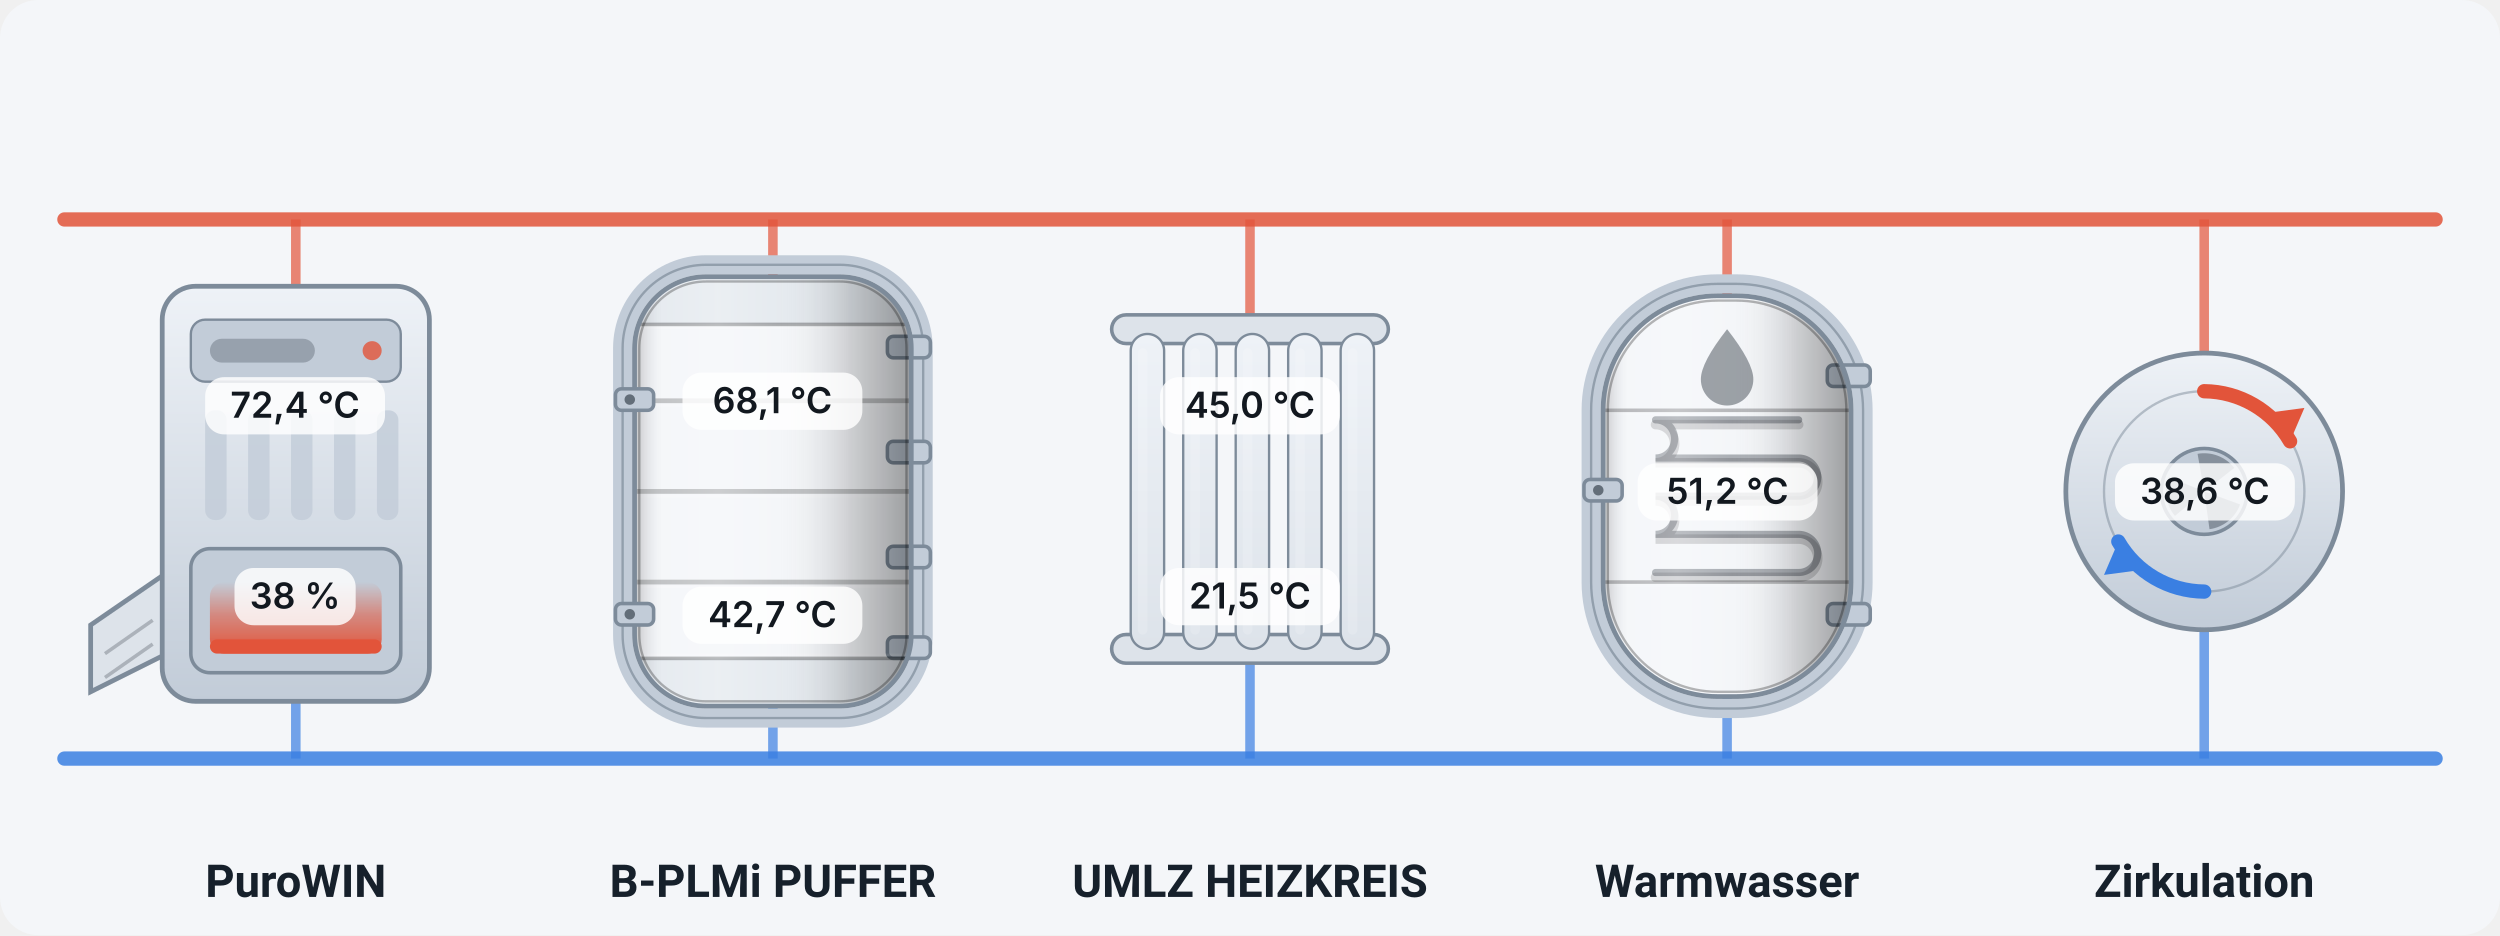
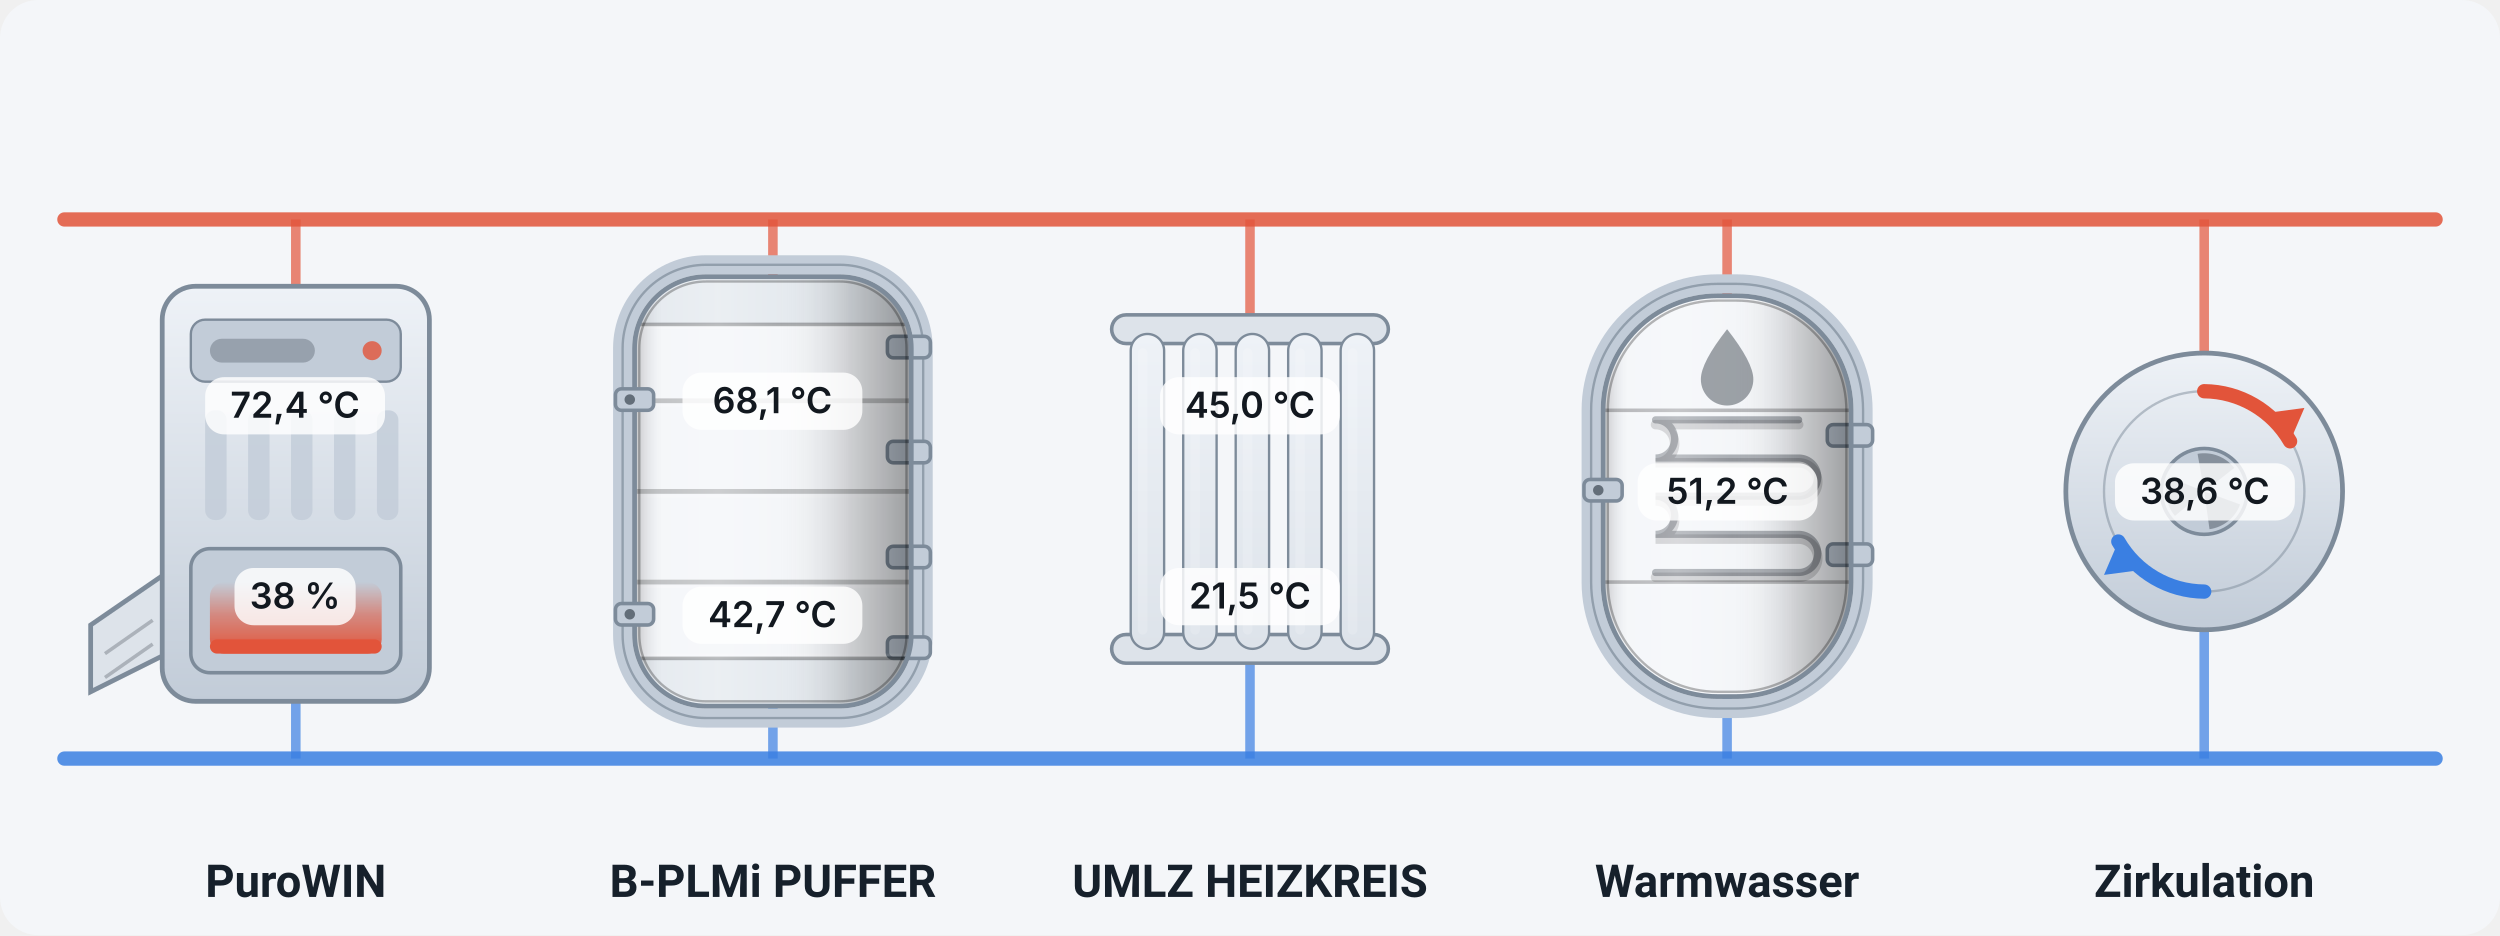
<svg xmlns="http://www.w3.org/2000/svg" viewBox="0 0 1048 392" width="1048" height="392">
  <rect width="100%" height="100%" rx="16" fill="#f4f6f9" />
  <rect x="24" y="89" width="1000" height="6" rx="3" fill="#e2543a" opacity="0.85" />
  <rect x="24" y="315" width="1000" height="6" rx="3" fill="#3a7fe2" opacity="0.85" />
  <g transform="translate(24,0)">
    <rect x="98" y="92" width="4" height="34" fill="#e2543a" opacity="0.7" />
    <rect x="98" y="288" width="4" height="30" fill="#3a7fe2" opacity="0.7" />
    <defs>
      <linearGradient id="t0-gehaeuse" x1="0" y1="0" x2="0" y2="1">
        <stop offset="0%" stop-color="#eef2f7" />
        <stop offset="100%" stop-color="#c2ccd8" />
      </linearGradient>
      <linearGradient id="t0-glutbett" x1="0" y1="1" x2="0" y2="0">
        <stop offset="0%" stop-color="#e2543a" />
        <stop offset="55%" stop-color="#e2543a" stop-opacity="0.55" />
        <stop offset="100%" stop-color="#e2543a" stop-opacity="0" />
      </linearGradient>
    </defs>
    <g stroke="#7d8b9a" stroke-width="2" fill="#dde3ea">
      <path d="M 14 290 L 14 262 L 46 240 L 46 274 Z" />
    </g>
    <g stroke="#16202b" stroke-width="1.5" opacity="0.25" fill="none">
      <path d="M 20 284 L 40 270" />
      <path d="M 20 274 L 40 260" />
    </g>
    <rect x="44" y="120" width="112" height="174" rx="14" fill="url(#t0-gehaeuse)" stroke="#7d8b9a" stroke-width="2" />
    <rect x="56" y="134" width="88" height="26" rx="6" fill="#c2ccd8" stroke="#7d8b9a" stroke-width="1" />
    <rect x="64" y="142" width="44" height="10" rx="5" fill="#16202b" opacity="0.25" />
    <circle cx="132" cy="147" r="4" fill="#e2543a" opacity="0.8" />
    <g fill="#c2ccd8" opacity="0.8">
      <rect x="62" y="172" width="9" height="46" rx="4" />
      <rect x="80" y="172" width="9" height="46" rx="4" />
      <rect x="98" y="172" width="9" height="46" rx="4" />
      <rect x="116" y="172" width="9" height="46" rx="4" />
      <rect x="134" y="172" width="9" height="46" rx="4" />
    </g>
    <rect x="56" y="230" width="88" height="52" rx="8" fill="#c2ccd8" stroke="#7d8b9a" stroke-width="1.5" />
    <rect x="64" y="244" width="72" height="30" rx="6" fill="url(#t0-glutbett)" />
    <rect x="64" y="268" width="72" height="6" rx="3" fill="#e2543a" />
    <text x="100" y="376" text-anchor="middle" fill="#16202b" font-size="19" font-weight="600" font-family="system-ui, -apple-system, Roboto, sans-serif">PuroWIN</text>
  </g>
  <g transform="translate(224,0)">
    <rect x="98" y="92" width="4" height="24" fill="#e2543a" opacity="0.7" />
    <rect x="98" y="296" width="4" height="22" fill="#3a7fe2" opacity="0.7" />
    <defs>
      <linearGradient id="t1-schichtung" x1="0" y1="0" x2="0" y2="1">
        <stop offset="0%" stop-color="#eef2f7" />
        <stop offset="100%" stop-color="#c2ccd8" />
      </linearGradient>
      <linearGradient id="t1-glanz" x1="0" y1="0" x2="1" y2="0">
        <stop offset="0%" stop-color="#000000" stop-opacity="0.20" />
        <stop offset="10%" stop-color="#ffffff" stop-opacity="0.06" />
        <stop offset="30%" stop-color="#ffffff" stop-opacity="0.22" />
        <stop offset="52%" stop-color="#ffffff" stop-opacity="0.02" />
        <stop offset="78%" stop-color="#000000" stop-opacity="0.16" />
        <stop offset="100%" stop-color="#000000" stop-opacity="0.36" />
      </linearGradient>
      <clipPath id="t1-innen">
        <rect x="42" y="116" width="116" height="180" rx="30" />
      </clipPath>
    </defs>
    <rect x="37" y="111" width="126" height="190" rx="35" fill="none" stroke="#c2ccd8" stroke-width="8" />
    <rect x="37" y="111" width="126" height="190" rx="35" fill="none" stroke="#7d8b9a" stroke-width="1" opacity="0.7" />
    <g fill="#c2ccd8" stroke="#7d8b9a" stroke-width="1.5">
      <rect x="148" y="141" width="18" height="9" rx="2.5" />
      <rect x="148" y="185" width="18" height="9" rx="2.5" />
      <rect x="148" y="229" width="18" height="9" rx="2.5" />
      <rect x="148" y="267" width="18" height="9" rx="2.5" />
    </g>
    <rect x="42" y="116" width="116" height="180" rx="30" fill="none" />
    <g clip-path="url(#t1-innen)">
      <g fill="#c2ccd8" opacity="0.3">
        <rect x="42" y="116" width="116" height="20" />
        <rect x="42" y="276" width="116" height="20" />
      </g>
      <g stroke-width="1.5" stroke="#000000" opacity="0.3">
        <line x1="42" y1="136" x2="158" y2="136" />
        <line x1="42" y1="276" x2="158" y2="276" />
      </g>
      <g stroke-width="1" stroke="#ffffff" opacity="0.14">
        <line x1="42" y1="137.5" x2="158" y2="137.5" />
        <line x1="42" y1="274.5" x2="158" y2="274.5" />
      </g>
      <g stroke-width="2" stroke="#000000" opacity="0.22">
        <line x1="42" y1="168" x2="158" y2="168" />
        <line x1="42" y1="206" x2="158" y2="206" />
        <line x1="42" y1="244" x2="158" y2="244" />
      </g>
      <g stroke-width="1" stroke="#ffffff" opacity="0.16">
        <line x1="42" y1="170" x2="158" y2="170" />
        <line x1="42" y1="208" x2="158" y2="208" />
        <line x1="42" y1="246" x2="158" y2="246" />
      </g>
      <rect x="42" y="116" width="116" height="180" fill="url(#t1-glanz)" />
    </g>
    <rect x="42" y="116" width="116" height="180" rx="30" fill="none" stroke="#7d8b9a" stroke-width="2" />
    <rect x="44" y="118" width="112" height="176" rx="28" fill="none" stroke="#000000" stroke-width="1" opacity="0.28" />
    <g fill="#c2ccd8" stroke="#7d8b9a" stroke-width="1.5">
      <rect x="34" y="163" width="16" height="9" rx="2.5" />
      <rect x="34" y="253" width="16" height="9" rx="2.5" />
    </g>
    <g fill="#16202b" opacity="0.55">
      <circle cx="40" cy="167.5" r="2.2" />
      <circle cx="40" cy="257.5" r="2.2" />
    </g>
    <text x="100" y="376" text-anchor="middle" fill="#16202b" font-size="19" font-weight="600" font-family="system-ui, -apple-system, Roboto, sans-serif">B-PLMi PUFFER</text>
  </g>
  <g transform="translate(424,0)">
    <rect x="98" y="92" width="4" height="40" fill="#e2543a" opacity="0.7" />
    <rect x="98" y="278" width="4" height="40" fill="#3a7fe2" opacity="0.7" />
    <defs>
      <linearGradient id="t2-koerper" x1="0" y1="0" x2="0" y2="1">
        <stop offset="0%" stop-color="#eef2f7" />
        <stop offset="100%" stop-color="#dde3ea" />
      </linearGradient>
    </defs>
    <rect x="42" y="132" width="116" height="12" rx="6" fill="#dde3ea" stroke="#7d8b9a" stroke-width="1.5" />
    <rect x="42" y="266" width="116" height="12" rx="6" fill="#dde3ea" stroke="#7d8b9a" stroke-width="1.5" />
    <g fill="url(#t2-koerper)" stroke="#7d8b9a" stroke-width="1">
      <rect x="50" y="140" width="14" height="132" rx="7" />
      <rect x="72" y="140" width="14" height="132" rx="7" />
      <rect x="94" y="140" width="14" height="132" rx="7" />
      <rect x="116" y="140" width="14" height="132" rx="7" />
      <rect x="138" y="140" width="14" height="132" rx="7" />
    </g>
    <g fill="#ffffff" opacity="0.16">
      <rect x="53" y="146" width="4" height="120" rx="2" />
      <rect x="75" y="146" width="4" height="120" rx="2" />
      <rect x="97" y="146" width="4" height="120" rx="2" />
      <rect x="119" y="146" width="4" height="120" rx="2" />
      <rect x="141" y="146" width="4" height="120" rx="2" />
    </g>
    <text x="100" y="376" text-anchor="middle" fill="#16202b" font-size="19" font-weight="600" font-family="system-ui, -apple-system, Roboto, sans-serif">UMLZ HEIZKREIS</text>
  </g>
  <g transform="translate(624,0)">
    <rect x="98" y="92" width="4" height="32" fill="#e2543a" opacity="0.7" />
    <rect x="98" y="292" width="4" height="26" fill="#3a7fe2" opacity="0.7" />
    <defs>
      <linearGradient id="t3-boiler" x1="0" y1="0" x2="0" y2="1">
        <stop offset="0%" stop-color="#c0402a" />
        <stop offset="70%" stop-color="#c0402a" stop-opacity="0.75" />
        <stop offset="100%" stop-color="#3f78c9" stop-opacity="0.55" />
      </linearGradient>
      <linearGradient id="t3-glanz" x1="0" y1="0" x2="1" y2="0">
        <stop offset="0%" stop-color="#000000" stop-opacity="0.20" />
        <stop offset="10%" stop-color="#ffffff" stop-opacity="0.06" />
        <stop offset="30%" stop-color="#ffffff" stop-opacity="0.22" />
        <stop offset="52%" stop-color="#ffffff" stop-opacity="0.02" />
        <stop offset="78%" stop-color="#000000" stop-opacity="0.16" />
        <stop offset="100%" stop-color="#000000" stop-opacity="0.36" />
      </linearGradient>
      <clipPath id="t3-innen">
        <rect x="48" y="124" width="104" height="168" rx="48" />
      </clipPath>
    </defs>
    <rect x="43" y="119" width="114" height="178" rx="53" fill="none" stroke="#c2ccd8" stroke-width="8" />
    <rect x="43" y="119" width="114" height="178" rx="53" fill="none" stroke="#7d8b9a" stroke-width="1" opacity="0.7" />
    <g fill="#c2ccd8" stroke="#7d8b9a" stroke-width="1.5">
-       <rect x="142" y="153" width="18" height="9" rx="2.5" />
-       <rect x="142" y="253" width="18" height="9" rx="2.5" />
+       <rect x="142" y="178" width="19" height="9" rx="2.5" />
+       <rect x="142" y="228" width="19" height="9" rx="2.5" />
    </g>
    <rect x="48" y="124" width="104" height="168" rx="48" fill="none" />
    <g clip-path="url(#t3-innen)">
      <g stroke-width="1.5" stroke="#000000" opacity="0.26">
        <line x1="48" y1="172" x2="152" y2="172" />
        <line x1="48" y1="244" x2="152" y2="244" />
      </g>
      <g stroke-width="1" stroke="#ffffff" opacity="0.13">
        <line x1="48" y1="173.5" x2="152" y2="173.5" />
        <line x1="48" y1="245.5" x2="152" y2="245.5" />
      </g>
      <path d="M 70 178 h 60 M 70 178 a 8 8 0 0 1 0 16 h 60 a 8 8 0 0 1 0 16 h -60            a 8 8 0 0 1 0 16 h 60 a 8 8 0 0 1 0 16 h -60" fill="none" stroke="#000000" stroke-width="4" opacity="0.16" stroke-linecap="round" />
      <path d="M 70 176 h 60 M 70 176 a 8 8 0 0 1 0 16 h 60 a 8 8 0 0 1 0 16 h -60            a 8 8 0 0 1 0 16 h 60 a 8 8 0 0 1 0 16 h -60" fill="none" stroke="#16202b" stroke-width="3" opacity="0.34" stroke-linecap="round" />
      <rect x="48" y="124" width="104" height="168" fill="url(#t3-glanz)" />
    </g>
    <rect x="48" y="124" width="104" height="168" rx="48" fill="none" stroke="#7d8b9a" stroke-width="2" />
    <rect x="50" y="126" width="100" height="164" rx="46" fill="none" stroke="#000000" stroke-width="1" opacity="0.28" />
    <path d="M 100 138 q 11 14 11 21 a 11 11 0 0 1 -22 0 q 0 -7 11 -21 Z" fill="#16202b" opacity="0.4" />
    <g fill="#c2ccd8" stroke="#7d8b9a" stroke-width="1.5">
      <rect x="40" y="201" width="16" height="9" rx="2.5" />
    </g>
    <circle cx="46" cy="205.5" r="2.2" fill="#16202b" opacity="0.55" />
    <text x="100" y="376" text-anchor="middle" fill="#16202b" font-size="19" font-weight="600" font-family="system-ui, -apple-system, Roboto, sans-serif">Warmwasser</text>
  </g>
  <g transform="translate(824,0)">
    <rect x="98" y="92" width="4" height="56" fill="#e2543a" opacity="0.7" />
    <rect x="98" y="264" width="4" height="54" fill="#3a7fe2" opacity="0.7" />
    <defs>
      <linearGradient id="t4-ring" x1="0" y1="0" x2="0" y2="1">
        <stop offset="0%" stop-color="#eef2f7" />
        <stop offset="100%" stop-color="#c2ccd8" />
      </linearGradient>
    </defs>
    <circle cx="100" cy="206" r="58" fill="url(#t4-ring)" stroke="#7d8b9a" stroke-width="2" />
    <circle cx="100" cy="206" r="42" fill="none" stroke="#7d8b9a" stroke-width="1" opacity="0.5" />
    <path d="M 100 164 a 42 42 0 0 1 36 21" fill="none" stroke="#e2543a" stroke-width="6" stroke-linecap="round" />
    <path d="M 136 185 l 6 -14 l -15 2 Z" fill="#e2543a" />
    <path d="M 100 248 a 42 42 0 0 1 -36 -21" fill="none" stroke="#3a7fe2" stroke-width="6" stroke-linecap="round" />
    <path d="M 64 227 l -6 14 l 15 -2 Z" fill="#3a7fe2" />
    <circle cx="100" cy="206" r="18" fill="#c2ccd8" stroke="#7d8b9a" stroke-width="1.5" />
    <g fill="#16202b" opacity="0.35">
      <path d="M 100 206 L 97.22 190.24 A 16 16 0 0 1 112.61 196.15 Z" />
      <path d="M 100 206 L 115.04 211.47 A 16 16 0 0 1 102.23 221.84 Z" />
      <path d="M 100 206 L 87.74 216.28 A 16 16 0 0 1 85.17 200.01 Z" />
    </g>
    <text x="100" y="376" text-anchor="middle" fill="#16202b" font-size="19" font-weight="600" font-family="system-ui, -apple-system, Roboto, sans-serif">Zirkulation</text>
  </g>
  <rect x="86.0" y="158.1" width="75.4" height="24" rx="8" fill="rgba(255, 255, 255, 0.82)" />
  <text x="123.7" y="175.1" text-anchor="middle" font-family="system-ui, -apple-system, Segoe UI, sans-serif" font-size="15" font-weight="600" fill="#12181f">72,4 °C</text>
  <rect x="98.3" y="238.1" width="50.8" height="24" rx="8" fill="rgba(255, 255, 255, 0.82)" />
  <text x="123.7" y="255.1" text-anchor="middle" font-family="system-ui, -apple-system, Segoe UI, sans-serif" font-size="15" font-weight="600" fill="#12181f">38 %</text>
  <rect x="286.1" y="156.2" width="75.4" height="24" rx="8" fill="rgba(255, 255, 255, 0.82)" />
  <text x="323.8" y="173.2" text-anchor="middle" font-family="system-ui, -apple-system, Segoe UI, sans-serif" font-size="15" font-weight="600" fill="#12181f">68,1 °C</text>
  <rect x="286.1" y="245.9" width="75.4" height="24" rx="8" fill="rgba(255, 255, 255, 0.82)" />
  <text x="323.8" y="262.9" text-anchor="middle" font-family="system-ui, -apple-system, Segoe UI, sans-serif" font-size="15" font-weight="600" fill="#12181f">42,7 °C</text>
  <rect x="486.3" y="158.1" width="75.4" height="24" rx="8" fill="rgba(255, 255, 255, 0.82)" />
  <text x="524.0" y="175.1" text-anchor="middle" font-family="system-ui, -apple-system, Segoe UI, sans-serif" font-size="15" font-weight="600" fill="#12181f">45,0 °C</text>
  <rect x="486.3" y="238.1" width="75.4" height="24" rx="8" fill="rgba(255, 255, 255, 0.82)" />
  <text x="524.0" y="255.1" text-anchor="middle" font-family="system-ui, -apple-system, Segoe UI, sans-serif" font-size="15" font-weight="600" fill="#12181f">21,5 °C</text>
  <rect x="686.5" y="194.2" width="75.4" height="24" rx="8" fill="rgba(255, 255, 255, 0.82)" />
  <text x="724.2" y="211.2" text-anchor="middle" font-family="system-ui, -apple-system, Segoe UI, sans-serif" font-size="15" font-weight="600" fill="#12181f">51,2 °C</text>
  <rect x="886.6" y="194.2" width="75.4" height="24" rx="8" fill="rgba(255, 255, 255, 0.82)" />
  <text x="924.3" y="211.2" text-anchor="middle" font-family="system-ui, -apple-system, Segoe UI, sans-serif" font-size="15" font-weight="600" fill="#12181f">38,6 °C</text>
</svg>
